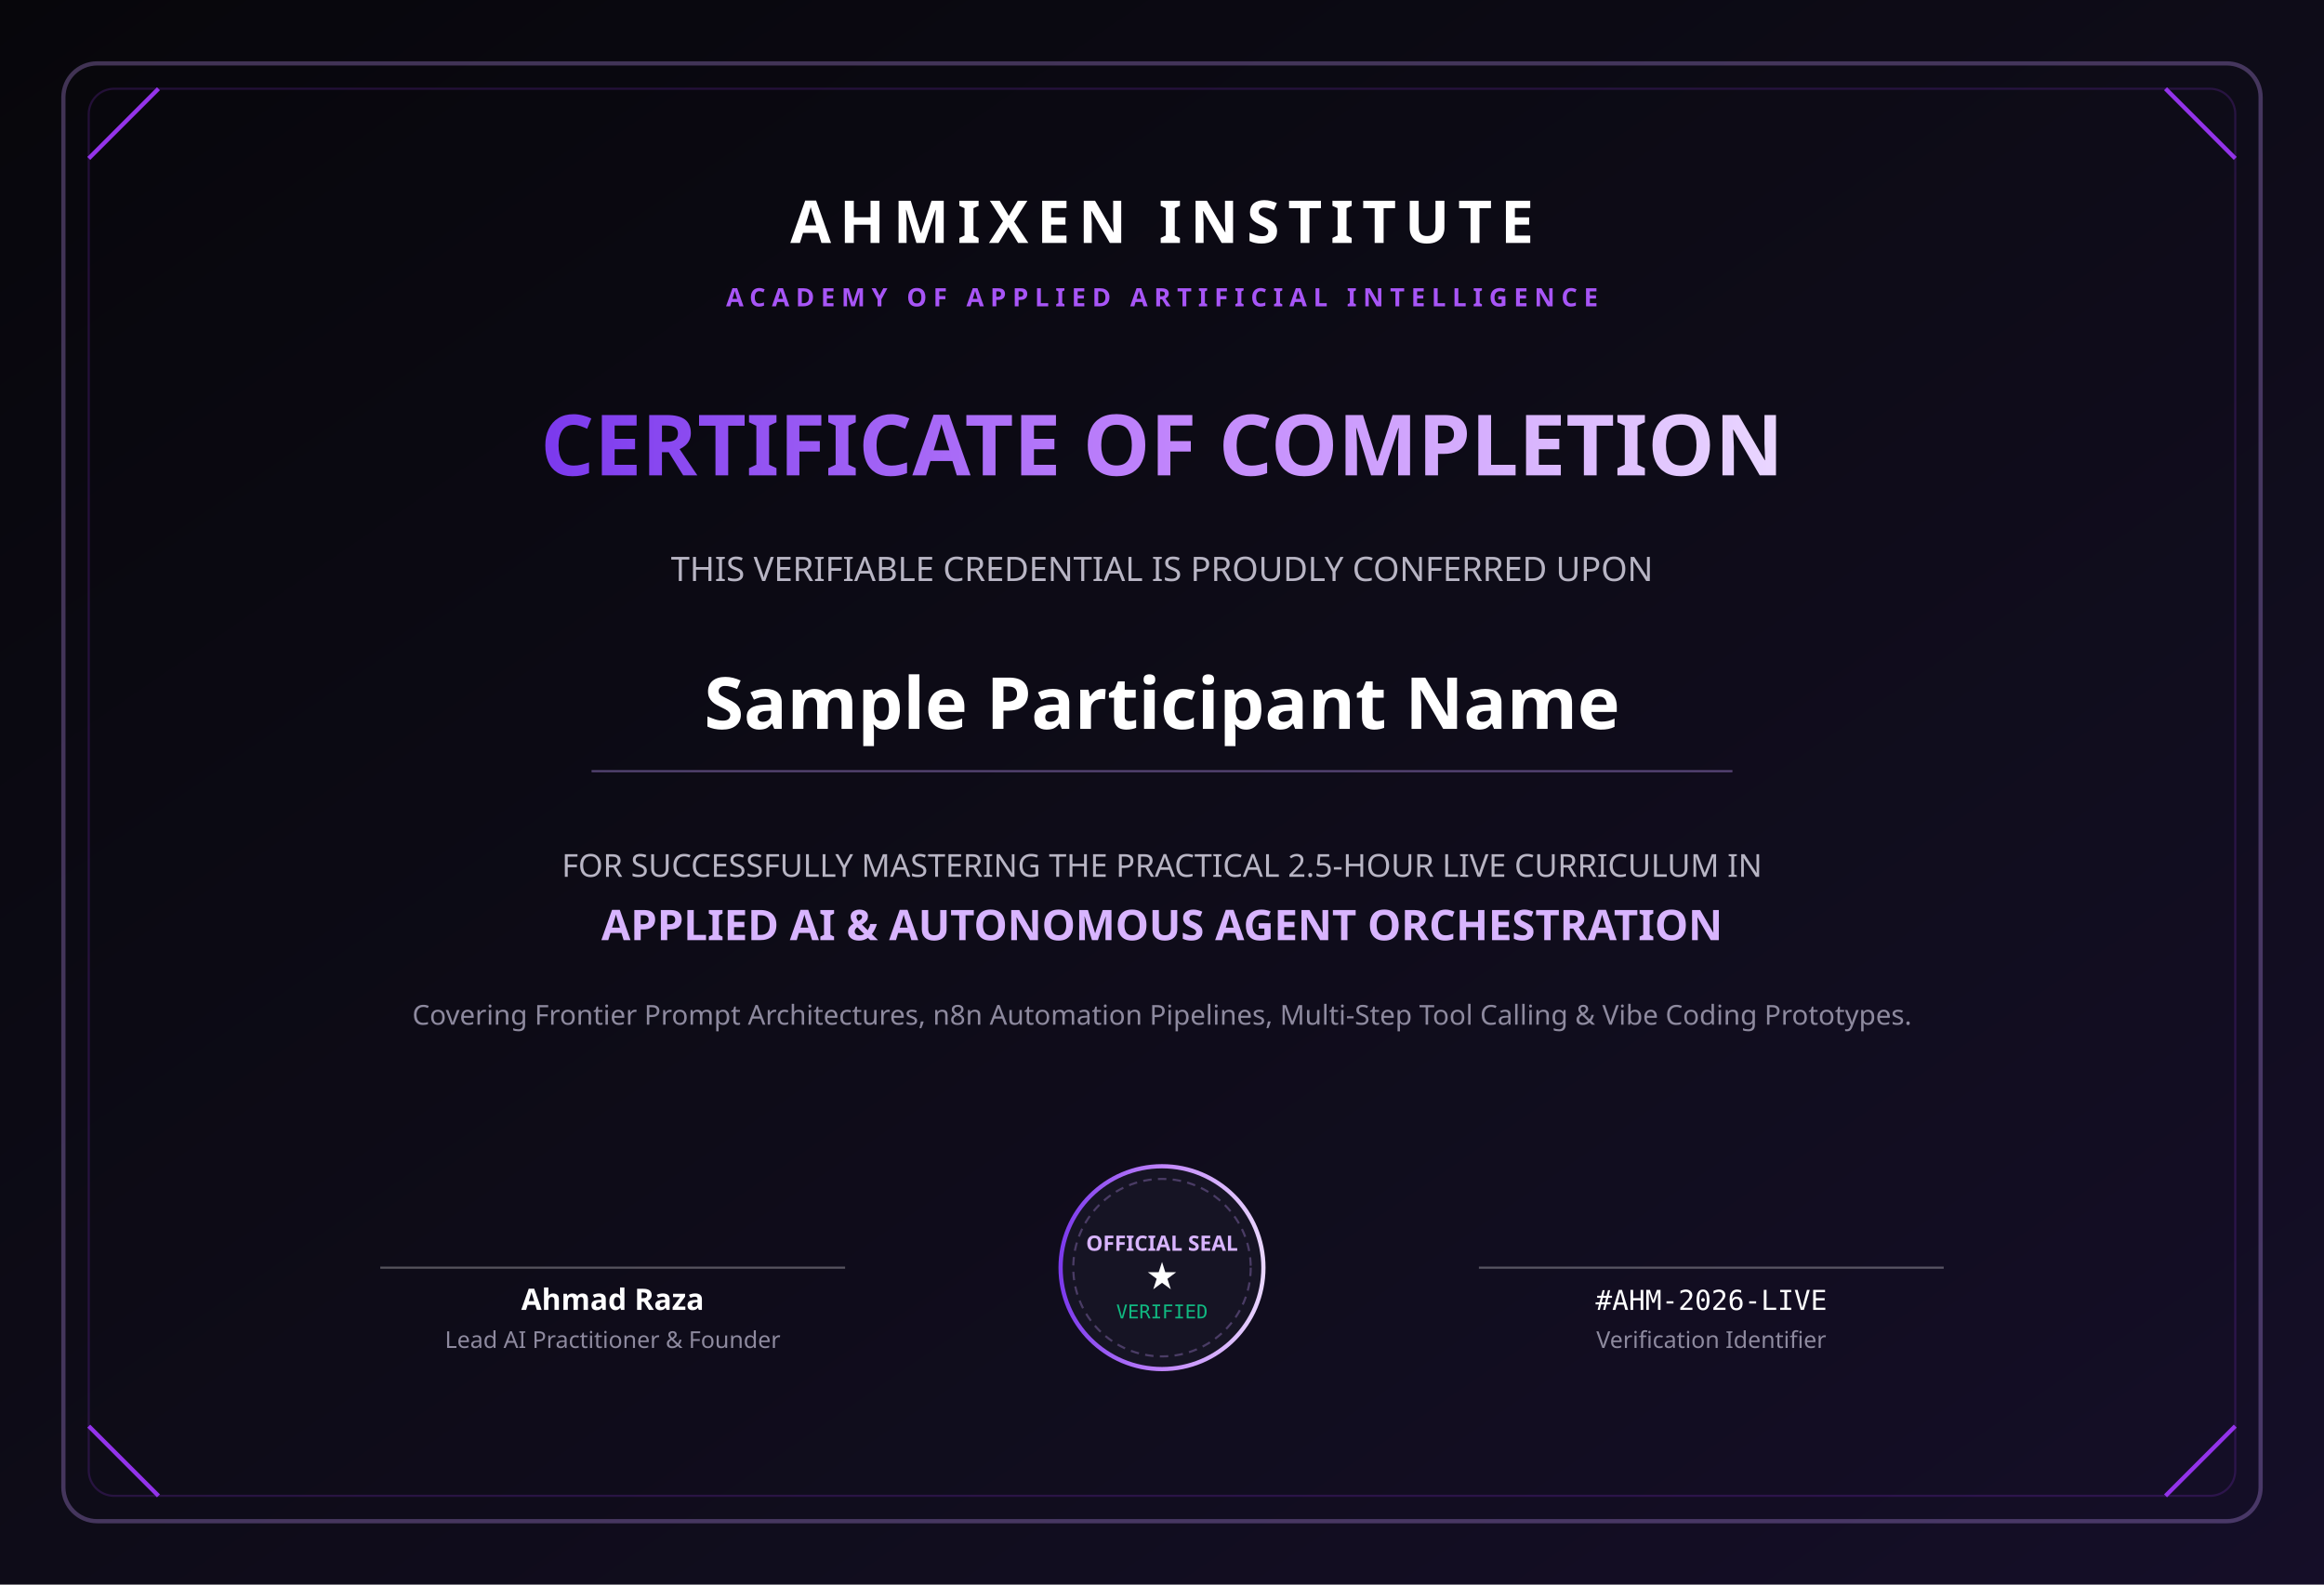
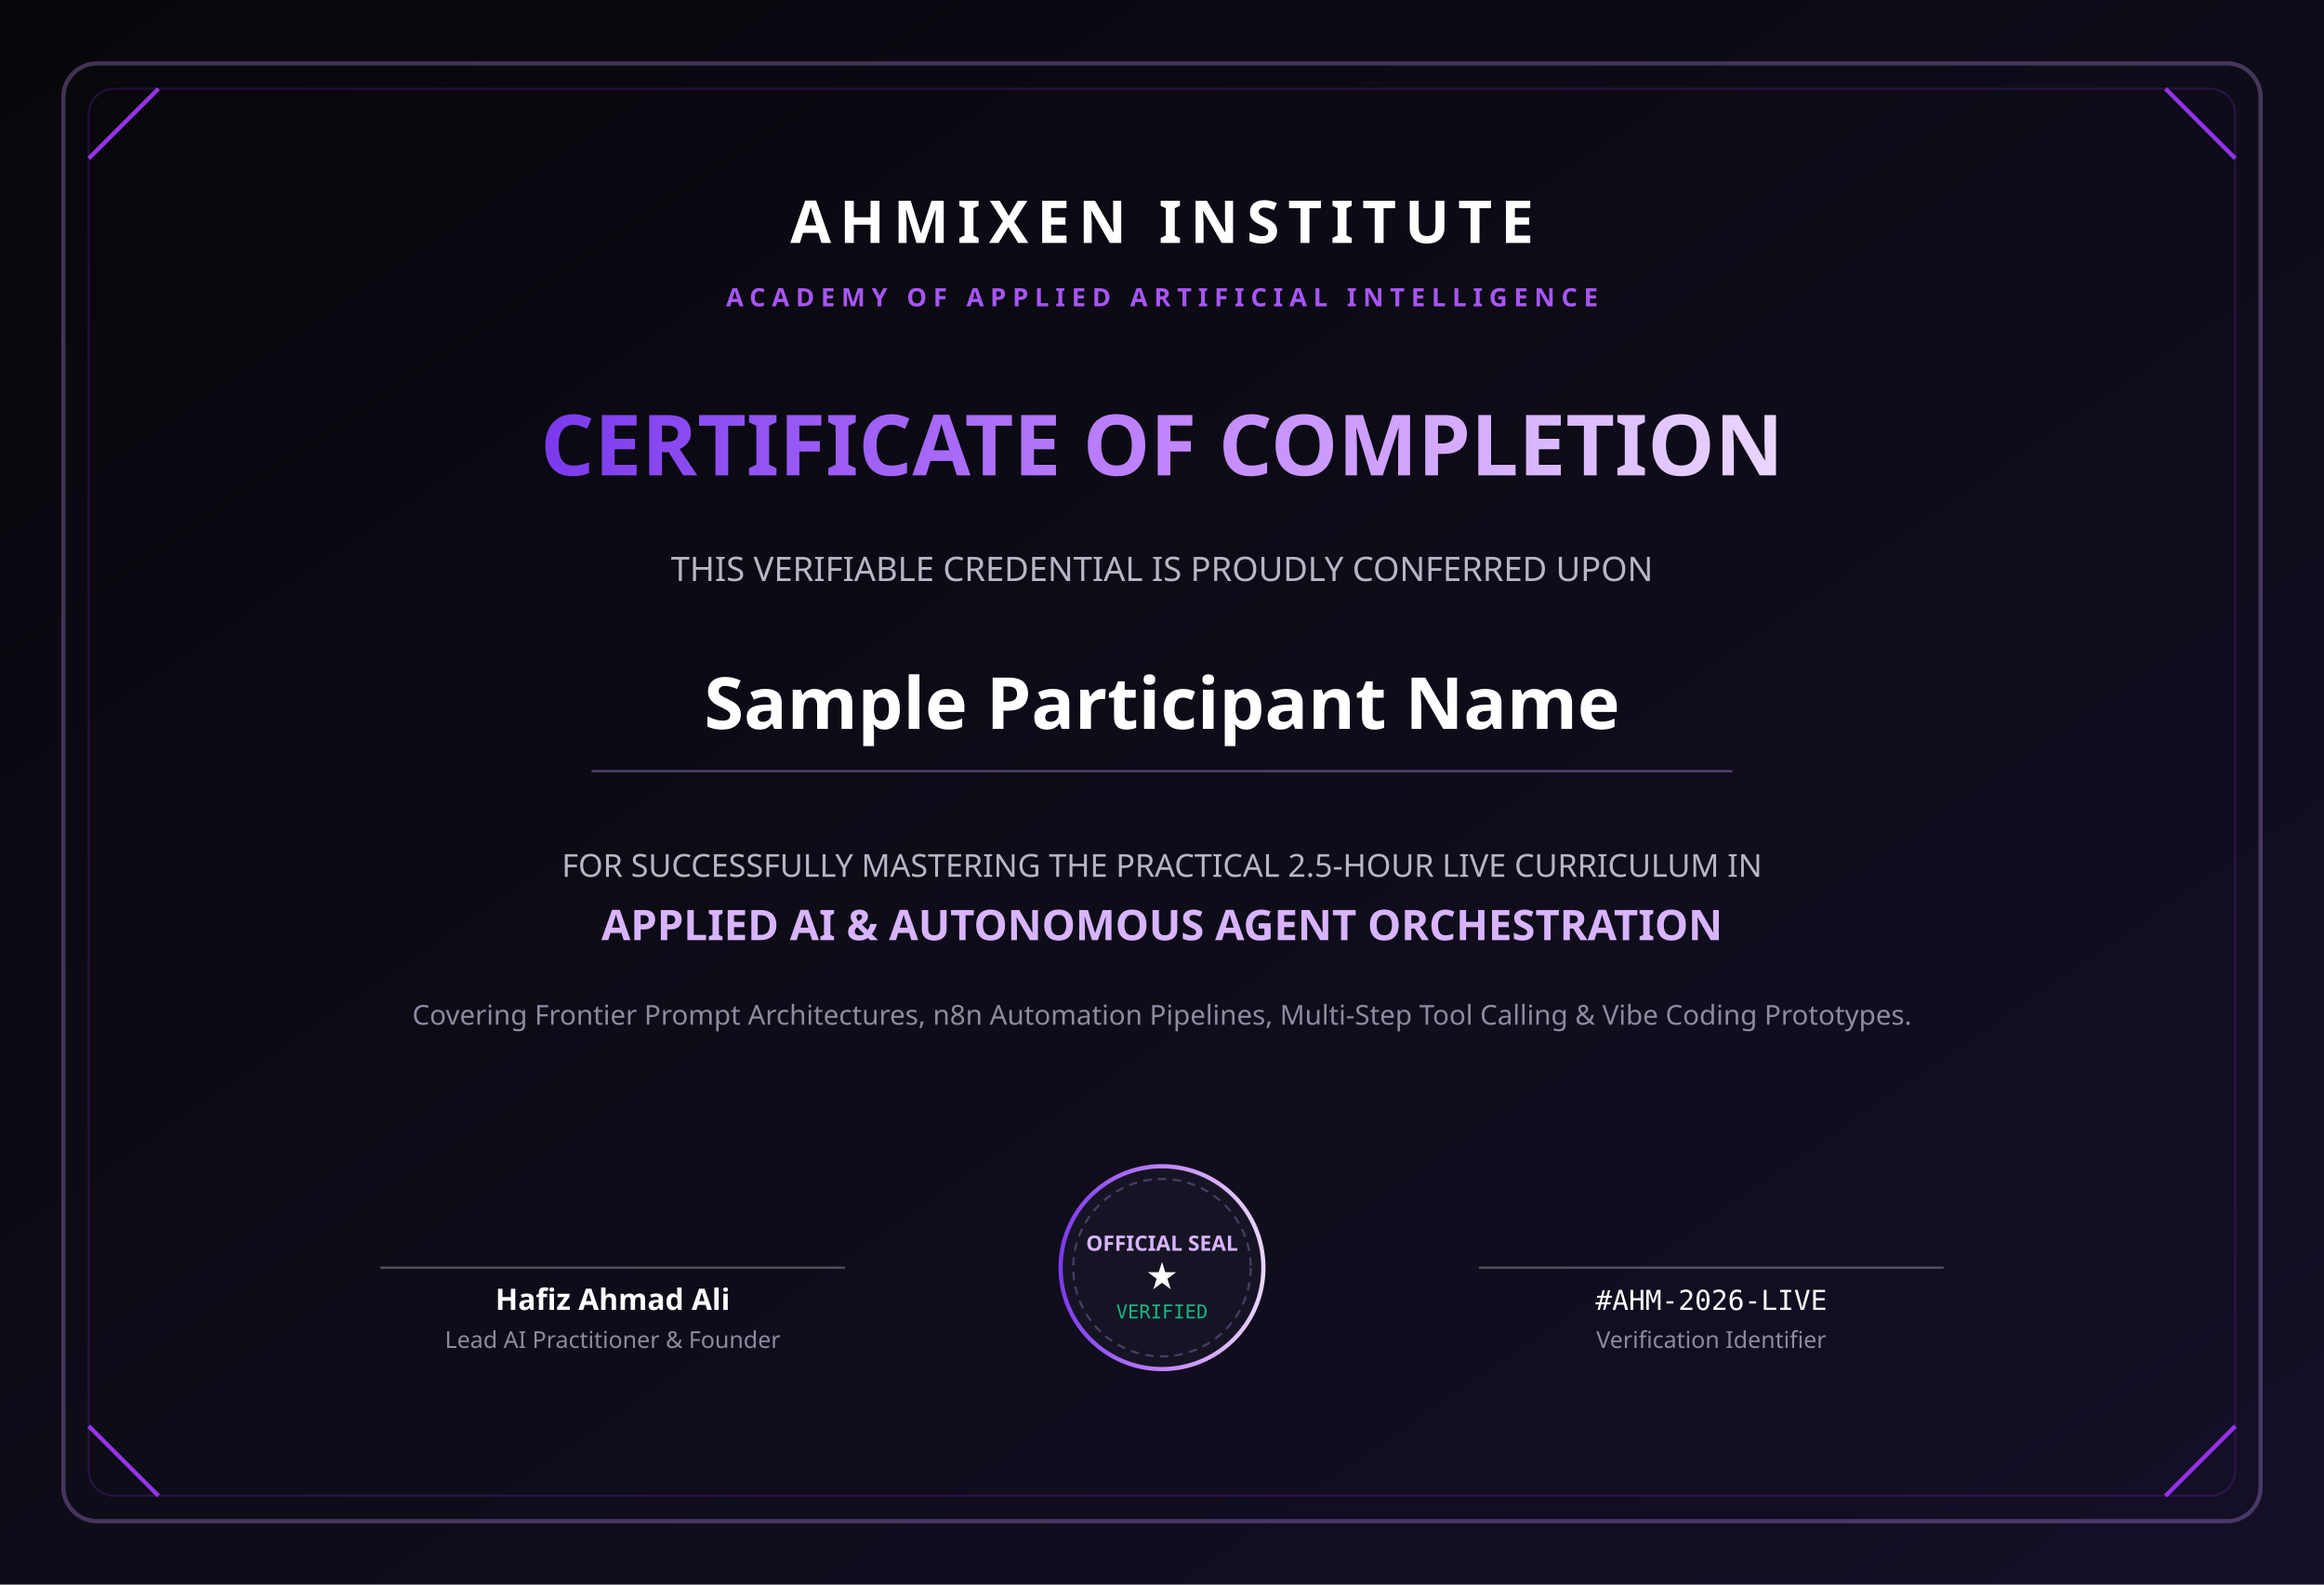
<svg xmlns="http://www.w3.org/2000/svg" viewBox="0 0 1100 750" width="100%" height="100%">
  <defs>
    <linearGradient id="certBg" x1="0%" y1="0%" x2="100%" y2="100%">
      <stop offset="0%" stop-color="#07060B" />
      <stop offset="50%" stop-color="#0E0C18" />
      <stop offset="100%" stop-color="#150E28" />
    </linearGradient>
    <linearGradient id="goldPurple" x1="0%" y1="0%" x2="100%" y2="0%">
      <stop offset="0%" stop-color="#7C3AED" />
      <stop offset="50%" stop-color="#C084FC" />
      <stop offset="100%" stop-color="#E9D5FF" />
    </linearGradient>
  </defs>
  <rect width="1100" height="750" fill="url(#certBg)" />
  <rect x="30" y="30" width="1040" height="690" rx="16" fill="none" stroke="rgba(196, 155, 255, 0.3)" stroke-width="2" />
  <rect x="42" y="42" width="1016" height="666" rx="12" fill="none" stroke="rgba(147, 51, 234, 0.2)" stroke-width="1" />
  <path d="M 42 75 L 75 42 M 1058 75 L 1025 42 M 42 675 L 75 708 M 1058 675 L 1025 708" stroke="#9333EA" stroke-width="2" />
  <text x="550" y="115" text-anchor="middle" fill="#FFFFFF" font-family="'Plus Jakarta Sans', system-ui, sans-serif" font-size="28" font-weight="800" letter-spacing="4">AHMIXEN INSTITUTE</text>
  <text x="550" y="145" text-anchor="middle" fill="#A855F7" font-family="'Plus Jakarta Sans', system-ui, sans-serif" font-size="12" font-weight="600" letter-spacing="3">ACADEMY OF APPLIED ARTIFICIAL INTELLIGENCE</text>
  <text x="550" y="225" text-anchor="middle" fill="url(#goldPurple)" font-family="'Plus Jakarta Sans', system-ui, sans-serif" font-size="40" font-weight="800">CERTIFICATE OF COMPLETION</text>
  <text x="550" y="275" text-anchor="middle" fill="#B8B5C4" font-family="'Plus Jakarta Sans', system-ui, sans-serif" font-size="16">THIS VERIFIABLE CREDENTIAL IS PROUDLY CONFERRED UPON</text>
  <text x="550" y="345" text-anchor="middle" fill="#FFFFFF" font-family="'Plus Jakarta Sans', system-ui, sans-serif" font-size="34" font-weight="700">Sample Participant Name</text>
  <line x1="280" y1="365" x2="820" y2="365" stroke="rgba(196, 155, 255, 0.4)" stroke-width="1" />
  <text x="550" y="415" text-anchor="middle" fill="#B8B5C4" font-family="'Plus Jakarta Sans', system-ui, sans-serif" font-size="15">FOR SUCCESSFULLY MASTERING THE PRACTICAL 2.5-HOUR LIVE CURRICULUM IN</text>
  <text x="550" y="445" text-anchor="middle" fill="#D8B4FE" font-family="'Plus Jakarta Sans', system-ui, sans-serif" font-size="20" font-weight="700">APPLIED AI &amp; AUTONOMOUS AGENT ORCHESTRATION</text>
  <text x="550" y="485" text-anchor="middle" fill="#8E8A9F" font-family="'Plus Jakarta Sans', system-ui, sans-serif" font-size="13">Covering Frontier Prompt Architectures, n8n Automation Pipelines, Multi-Step Tool Calling &amp; Vibe Coding Prototypes.</text>
  <g transform="translate(180, 560)">
    <line x1="0" y1="40" x2="220" y2="40" stroke="rgba(255, 255, 255, 0.3)" stroke-width="1" />
-     <text x="110" y="60" text-anchor="middle" fill="#FFFFFF" font-family="'Plus Jakarta Sans', sans-serif" font-size="14" font-weight="600">Ahmad Raza</text>
+     <text x="110" y="60" text-anchor="middle" fill="#FFFFFF" font-family="'Plus Jakarta Sans', sans-serif" font-size="14" font-weight="600">Hafiz Ahmad Ali</text>
    <text x="110" y="78" text-anchor="middle" fill="#8E8A9F" font-family="'Plus Jakarta Sans', sans-serif" font-size="11">Lead AI Practitioner &amp; Founder</text>
  </g>
  <g transform="translate(550, 600)">
    <circle cx="0" cy="0" r="48" fill="#161424" stroke="url(#goldPurple)" stroke-width="2" />
    <circle cx="0" cy="0" r="42" fill="none" stroke="rgba(196, 155, 255, 0.3)" stroke-width="1" stroke-dasharray="4,3" />
    <text x="0" y="-8" text-anchor="middle" fill="#D8B4FE" font-family="'Plus Jakarta Sans', sans-serif" font-size="10" font-weight="700">OFFICIAL SEAL</text>
    <text x="0" y="10" text-anchor="middle" fill="#FFFFFF" font-size="18">★</text>
    <text x="0" y="24" text-anchor="middle" fill="#10B981" font-family="monospace" font-size="9">VERIFIED</text>
  </g>
  <g transform="translate(700, 560)">
    <line x1="0" y1="40" x2="220" y2="40" stroke="rgba(255, 255, 255, 0.3)" stroke-width="1" />
    <text x="110" y="60" text-anchor="middle" fill="#FFFFFF" font-family="monospace" font-size="13">#AHM-2026-LIVE</text>
    <text x="110" y="78" text-anchor="middle" fill="#8E8A9F" font-family="'Plus Jakarta Sans', sans-serif" font-size="11">Verification Identifier</text>
  </g>
</svg>
